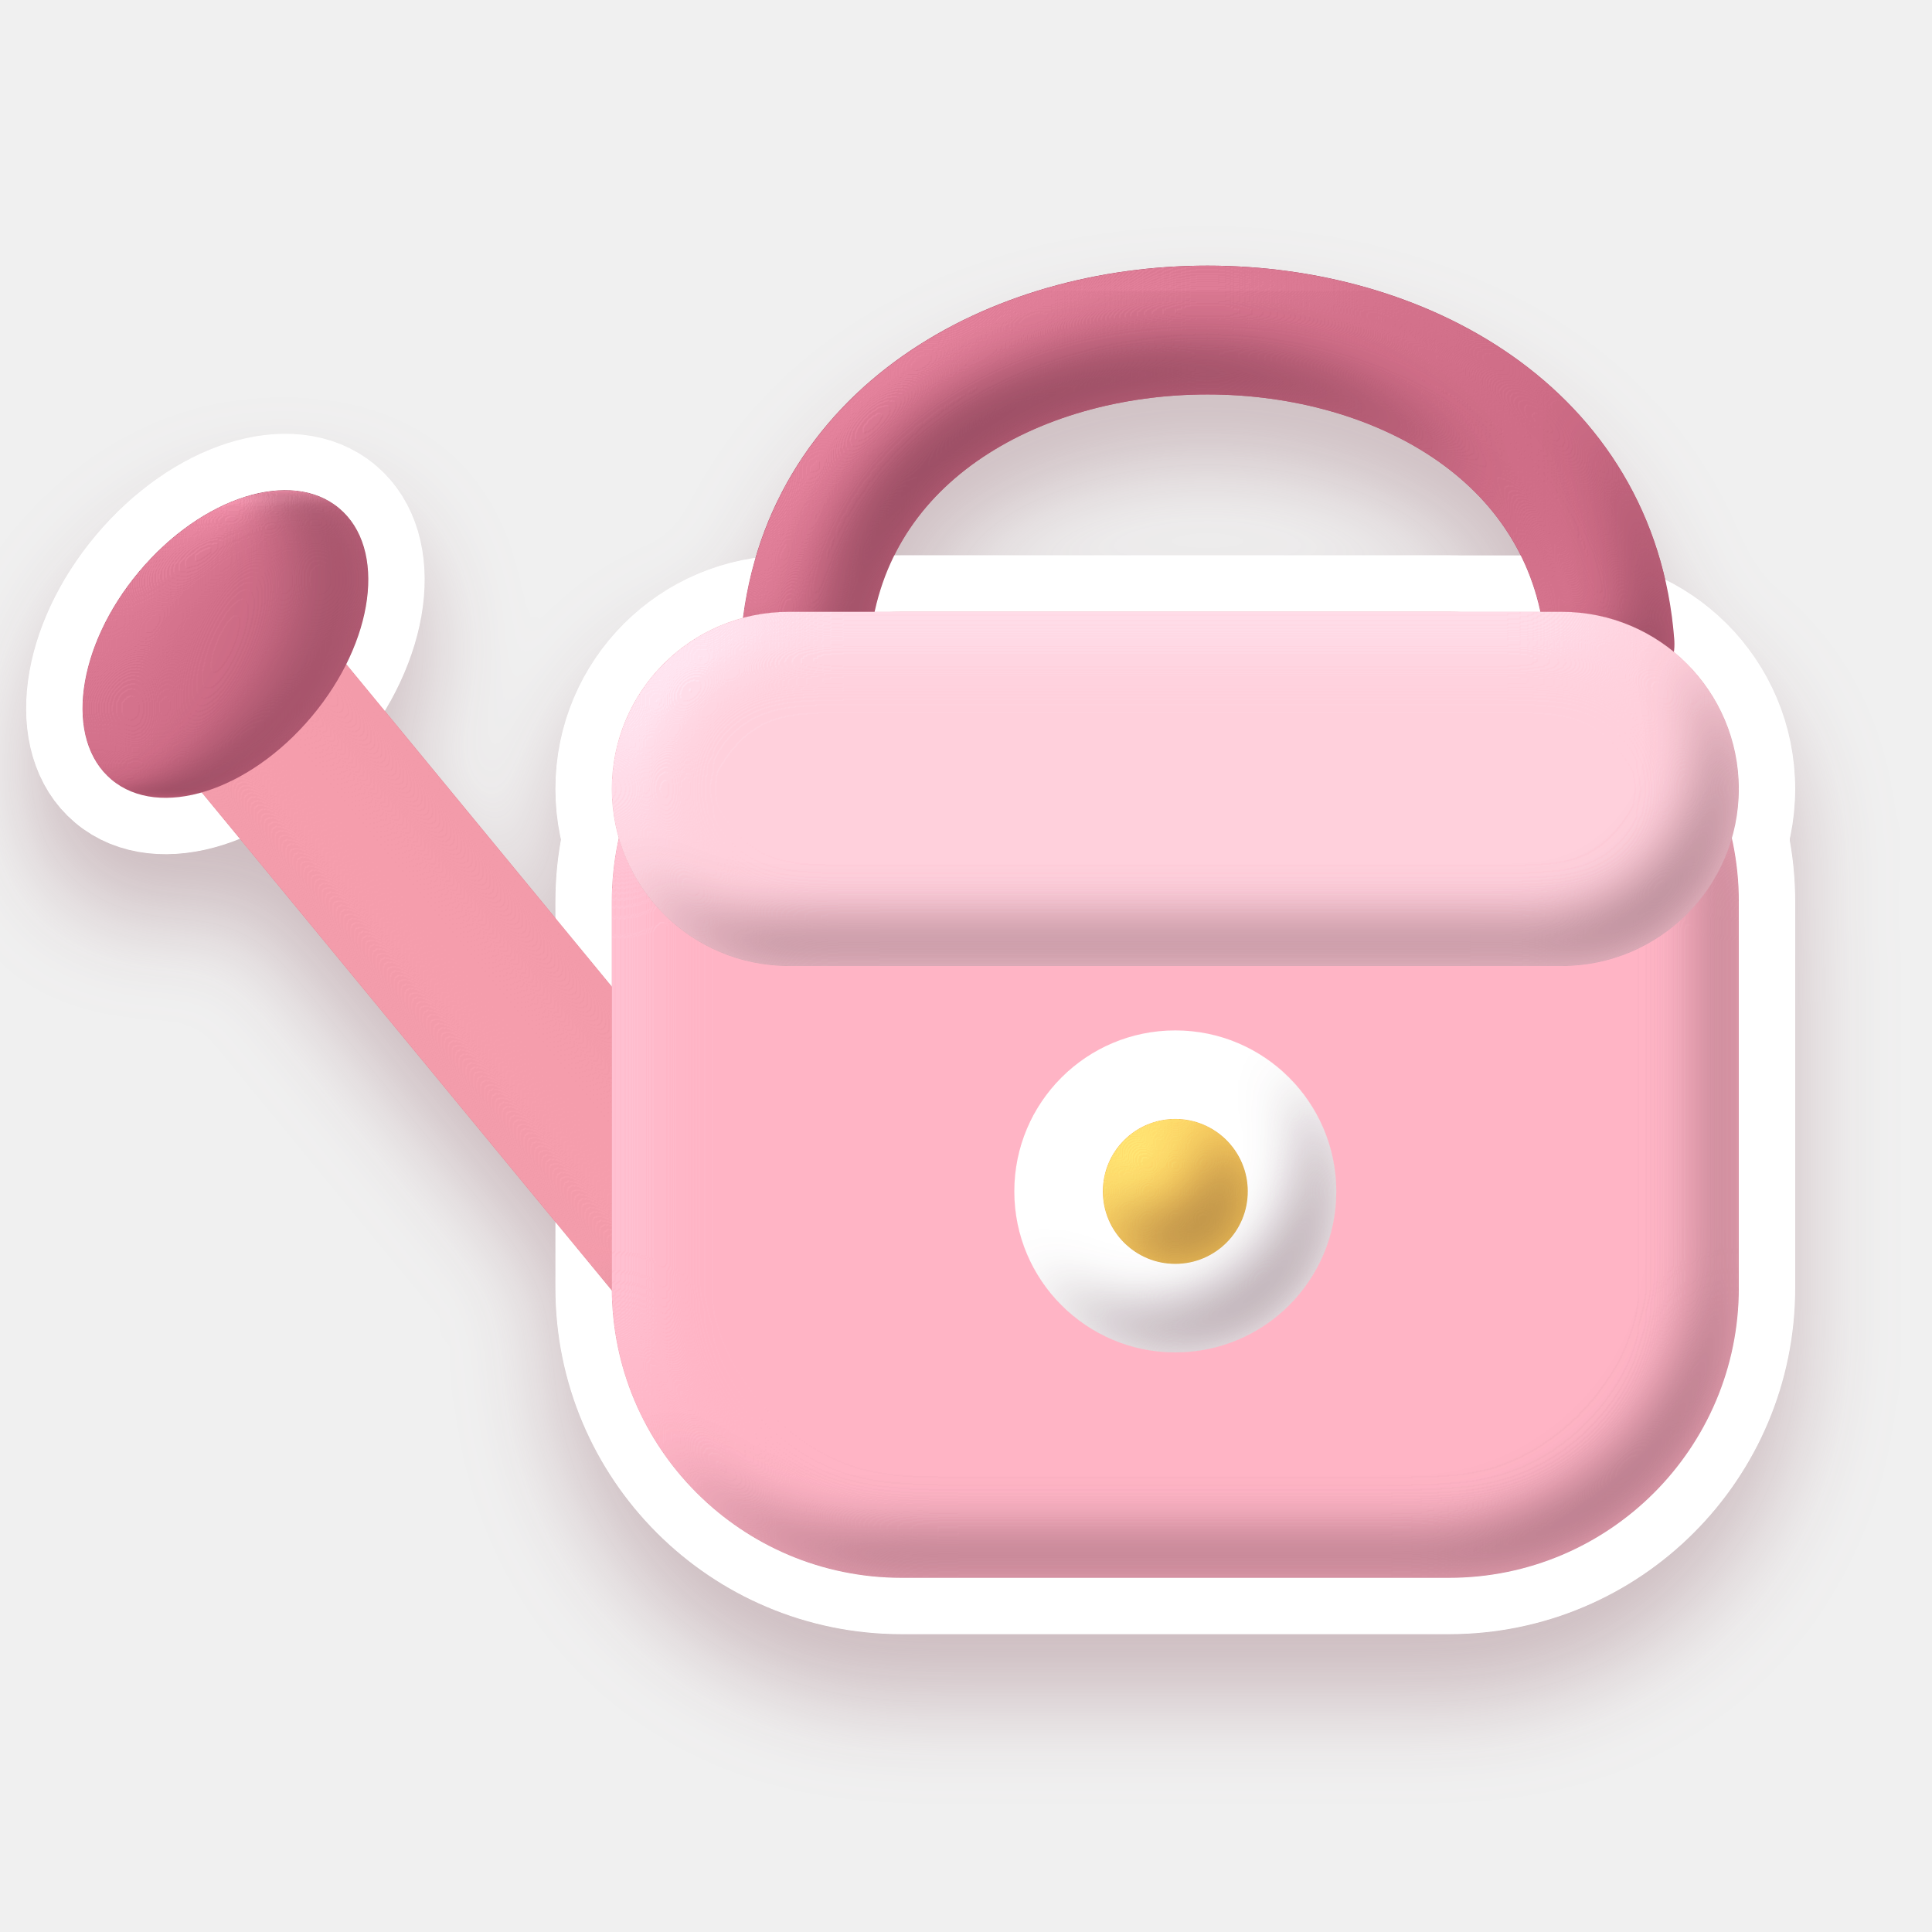
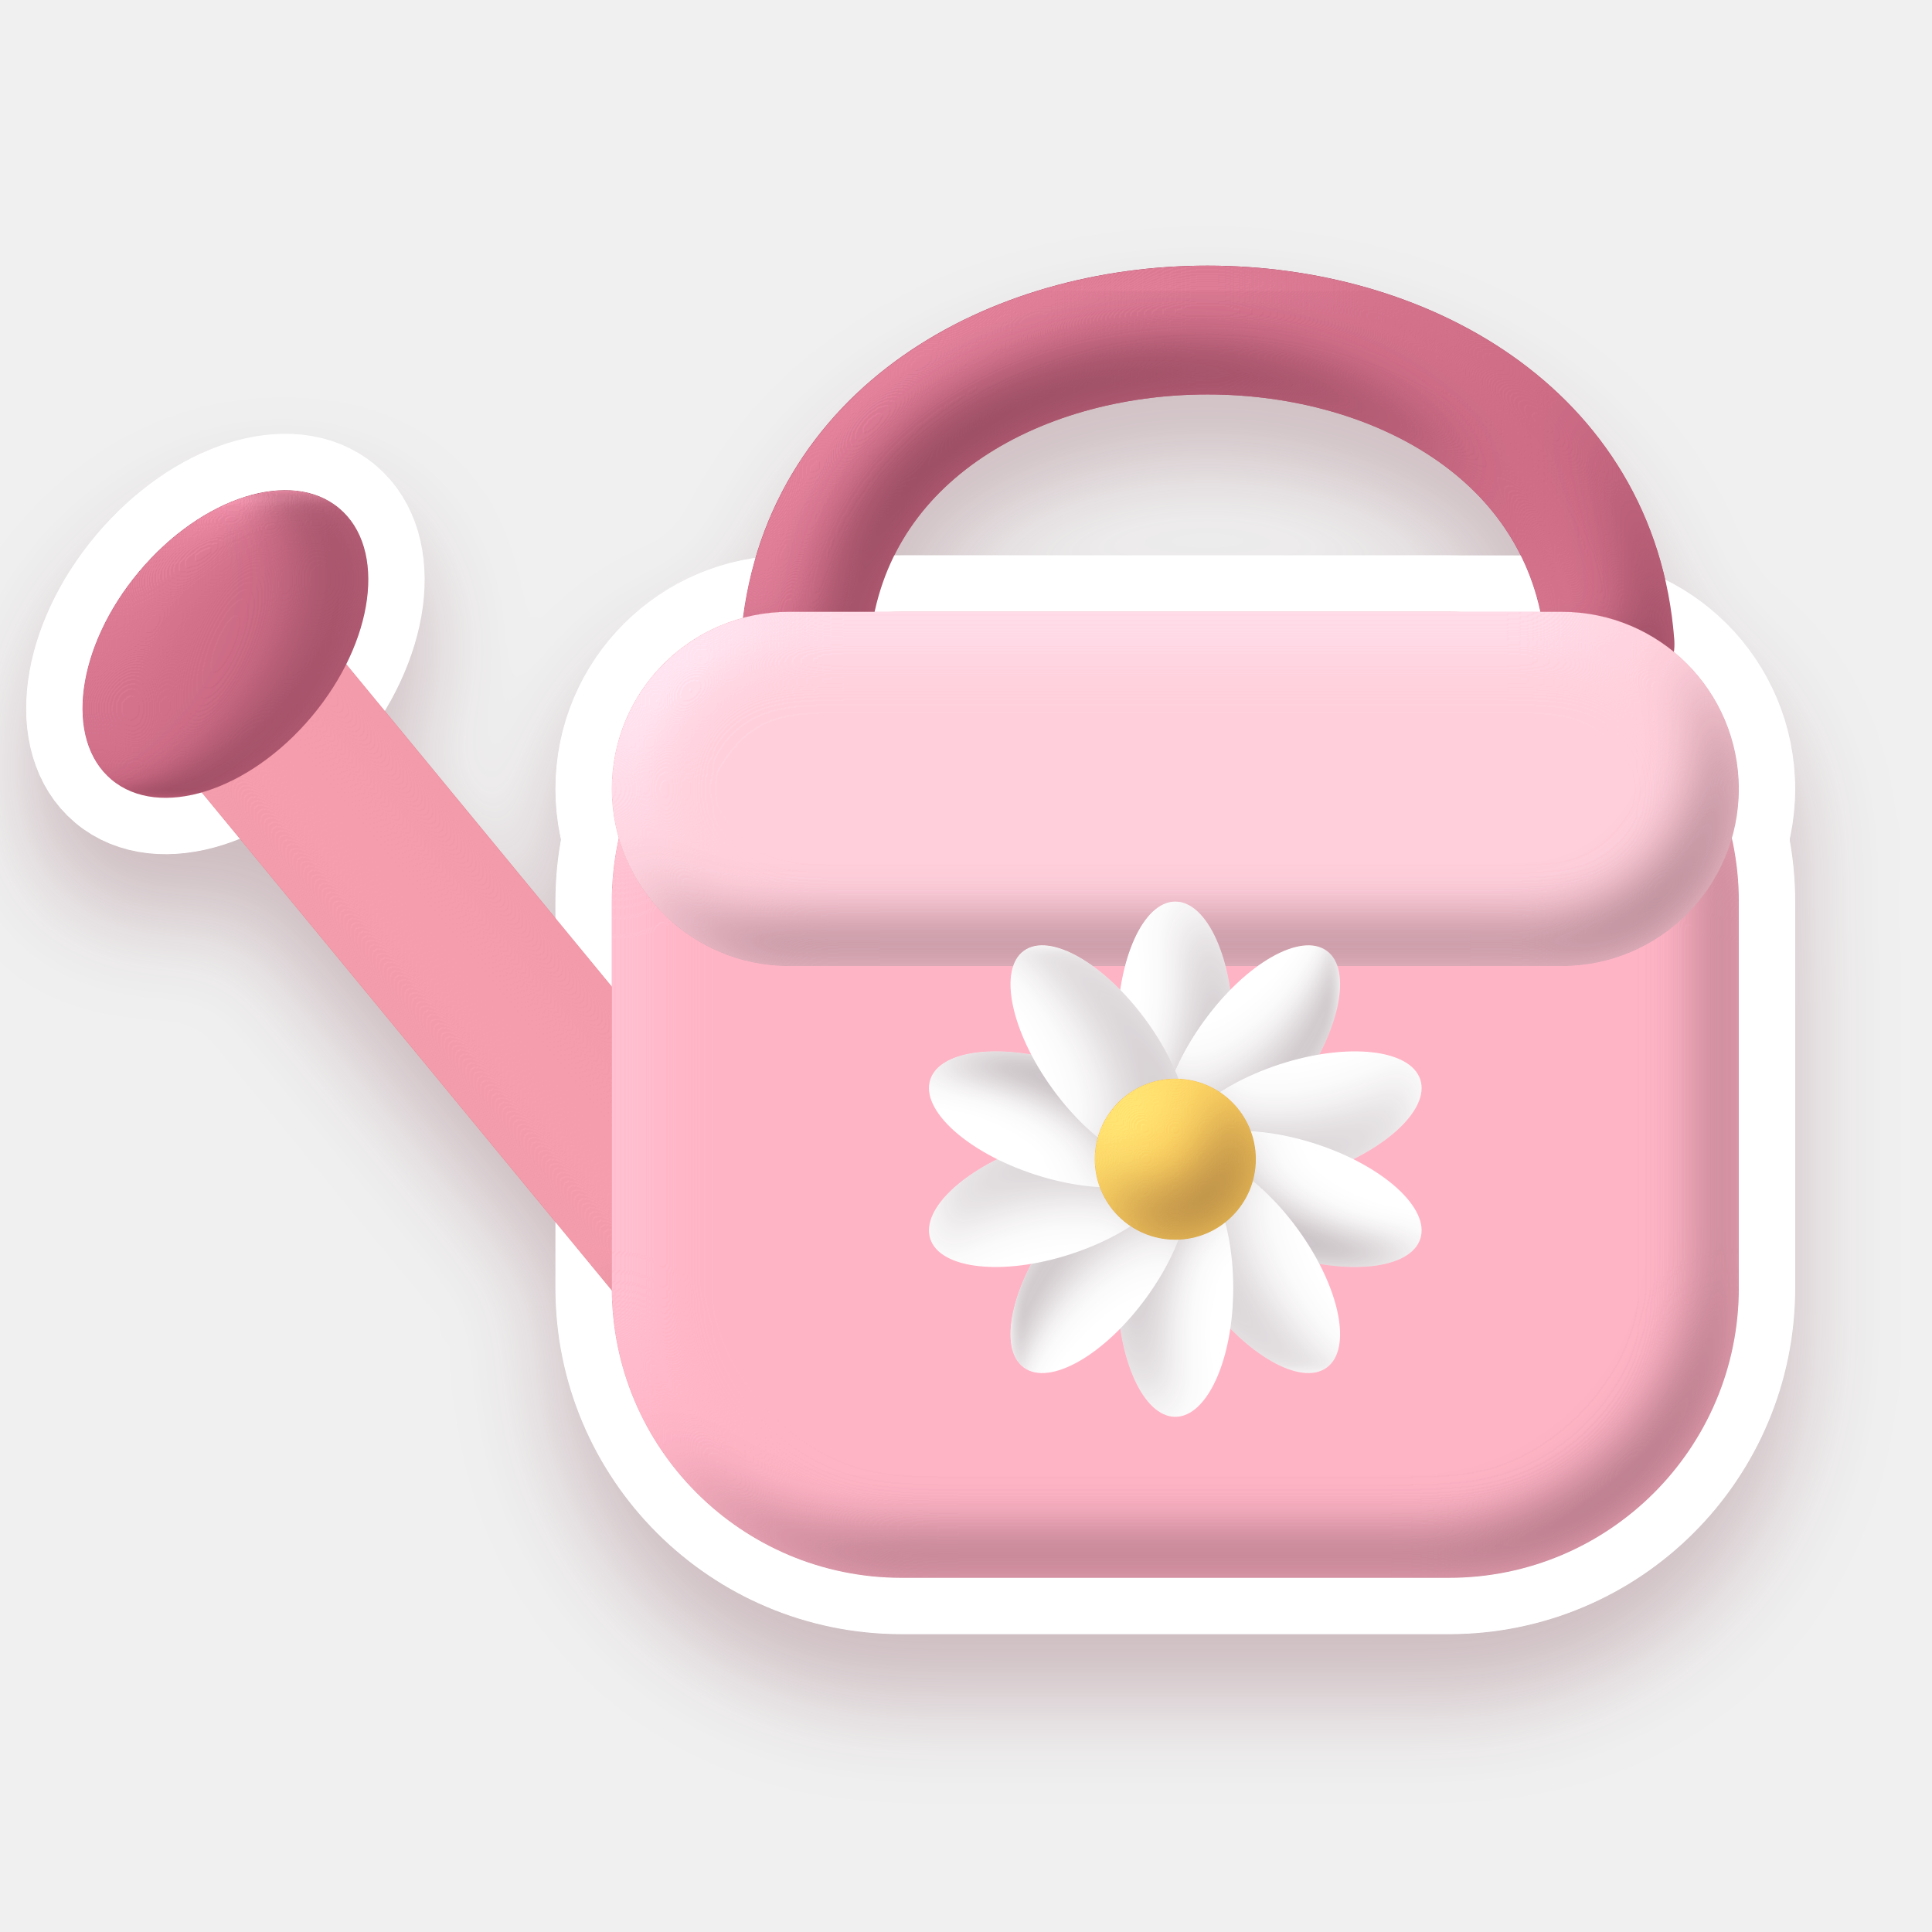
<svg xmlns="http://www.w3.org/2000/svg" viewBox="0 0 120 120">
  <defs>
    <g id="art" stroke-linejoin="round" stroke-linecap="round">
      <path d="M50 40 C 52 14, 98 14, 100 40" fill="none" stroke="#C2607A" stroke-width="8" />
      <path d="M44 78 L16 44" fill="none" stroke="#E8909F" stroke-width="12" />
      <ellipse cx="14" cy="40" rx="11" ry="7" transform="rotate(-50 14 40)" fill="#C2607A" />
      <rect x="38" y="38" width="70" height="60" rx="18" fill="#F2A7B8" />
      <rect x="38" y="38" width="70" height="22" rx="11" fill="#F7C3CF" />
-       <circle cx="73" cy="74" r="10" fill="#FFF5F7" />
-       <circle cx="73" cy="74" r="4.5" fill="#F6C453" />
+       <ellipse cx="73" cy="64" rx="3.6" ry="8" fill="#FFFFFF" transform="rotate(0 73 72)" />
+       <ellipse cx="73" cy="64" rx="3.6" ry="8" fill="#FFFFFF" transform="rotate(36 73 72)" />
+       <ellipse cx="73" cy="64" rx="3.6" ry="8" fill="#FFFFFF" transform="rotate(72 73 72)" />
+       <ellipse cx="73" cy="64" rx="3.6" ry="8" fill="#FFFFFF" transform="rotate(108 73 72)" />
+       <ellipse cx="73" cy="64" rx="3.6" ry="8" fill="#FFFFFF" transform="rotate(144 73 72)" />
+       <ellipse cx="73" cy="64" rx="3.6" ry="8" fill="#FFFFFF" transform="rotate(180 73 72)" />
+       <ellipse cx="73" cy="64" rx="3.6" ry="8" fill="#FFFFFF" transform="rotate(216 73 72)" />
+       <ellipse cx="73" cy="64" rx="3.6" ry="8" fill="#FFFFFF" transform="rotate(252 73 72)" />
+       <ellipse cx="73" cy="64" rx="3.6" ry="8" fill="#FFFFFF" transform="rotate(288 73 72)" />
+       <ellipse cx="73" cy="64" rx="3.6" ry="8" fill="#FFFFFF" transform="rotate(324 73 72)" />
+       <circle cx="73" cy="72" r="5" fill="#F6C453" />
    </g>
    <g id="art3d" stroke-linejoin="round" stroke-linecap="round">
      <path d="M50 40 C 52 14, 98 14, 100 40" fill="none" stroke="#C2607A" stroke-width="8" filter="url(#clay)" />
      <path d="M44 78 L16 44" fill="none" stroke="#E8909F" stroke-width="12" filter="url(#clay)" />
      <ellipse cx="14" cy="40" rx="11" ry="7" transform="rotate(-50 14 40)" fill="#C2607A" filter="url(#clay)" />
      <rect x="38" y="38" width="70" height="60" rx="18" fill="#F2A7B8" filter="url(#clay)" />
      <rect x="38" y="38" width="70" height="22" rx="11" fill="#F7C3CF" filter="url(#clay)" />
-       <circle cx="73" cy="74" r="10" fill="#FFF5F7" filter="url(#clay)" />
-       <circle cx="73" cy="74" r="4.5" fill="#F6C453" filter="url(#clay)" />
+       <ellipse cx="73" cy="64" rx="3.6" ry="8" fill="#FFFFFF" transform="rotate(0 73 72)" filter="url(#clay)" />
+       <ellipse cx="73" cy="64" rx="3.6" ry="8" fill="#FFFFFF" transform="rotate(36 73 72)" filter="url(#clay)" />
+       <ellipse cx="73" cy="64" rx="3.6" ry="8" fill="#FFFFFF" transform="rotate(72 73 72)" filter="url(#clay)" />
+       <ellipse cx="73" cy="64" rx="3.6" ry="8" fill="#FFFFFF" transform="rotate(108 73 72)" filter="url(#clay)" />
+       <ellipse cx="73" cy="64" rx="3.6" ry="8" fill="#FFFFFF" transform="rotate(144 73 72)" filter="url(#clay)" />
+       <ellipse cx="73" cy="64" rx="3.6" ry="8" fill="#FFFFFF" transform="rotate(180 73 72)" filter="url(#clay)" />
+       <ellipse cx="73" cy="64" rx="3.6" ry="8" fill="#FFFFFF" transform="rotate(216 73 72)" filter="url(#clay)" />
+       <ellipse cx="73" cy="64" rx="3.6" ry="8" fill="#FFFFFF" transform="rotate(252 73 72)" filter="url(#clay)" />
+       <ellipse cx="73" cy="64" rx="3.6" ry="8" fill="#FFFFFF" transform="rotate(288 73 72)" filter="url(#clay)" />
+       <ellipse cx="73" cy="64" rx="3.6" ry="8" fill="#FFFFFF" transform="rotate(324 73 72)" filter="url(#clay)" />
+       <circle cx="73" cy="72" r="5" fill="#F6C453" filter="url(#clay)" />
    </g>
    <filter id="clay" x="-25%" y="-25%" width="150%" height="150%" color-interpolation-filters="sRGB">
      <feGaussianBlur in="SourceAlpha" stdDeviation="2.6" result="bump" />
      <feSpecularLighting in="bump" surfaceScale="5" specularConstant="0.9" specularExponent="38" lighting-color="#ffffff" result="spec">
        <feDistantLight azimuth="225" elevation="48" />
      </feSpecularLighting>
      <feComposite in="spec" in2="SourceAlpha" operator="in" result="specIn" />
      <feOffset in="SourceAlpha" dx="-2.2" dy="-2.8" result="up" />
      <feComposite in="SourceAlpha" in2="up" operator="out" result="rim" />
      <feGaussianBlur in="rim" stdDeviation="1.6" result="rimBlur" />
      <feFlood flood-color="#3A1F2A" flood-opacity="0.38" />
      <feComposite in2="rimBlur" operator="in" result="shade0" />
      <feComposite in="shade0" in2="SourceAlpha" operator="in" result="shade" />
      <feComposite in="SourceGraphic" in2="specIn" operator="arithmetic" k1="0" k2="1" k3="0.75" k4="0" result="lit" />
      <feMerge>
        <feMergeNode in="lit" />
        <feMergeNode in="shade" />
      </feMerge>
    </filter>
    <filter id="lift" x="-25%" y="-25%" width="150%" height="160%" color-interpolation-filters="sRGB">
      <feGaussianBlur in="SourceAlpha" stdDeviation="3" result="b" />
      <feOffset in="b" dy="4" result="o" />
      <feFlood flood-color="#8B5A65" flood-opacity="0.35" />
      <feComposite in2="o" operator="in" result="drop" />
      <feSpecularLighting in="b" surfaceScale="3" specularConstant="0.5" specularExponent="12" lighting-color="#ffffff" result="s">
        <feDistantLight azimuth="225" elevation="55" />
      </feSpecularLighting>
      <feComposite in="s" in2="SourceAlpha" operator="in" result="sIn" />
      <feComposite in="SourceGraphic" in2="sIn" operator="arithmetic" k2="1" k3="0.4" result="lit" />
      <feMerge>
        <feMergeNode in="drop" />
        <feMergeNode in="lit" />
      </feMerge>
    </filter>
  </defs>
  <use href="#art" stroke="#ffffff" stroke-width="7" filter="url(#lift)" />
  <use href="#art3d" />
</svg>
